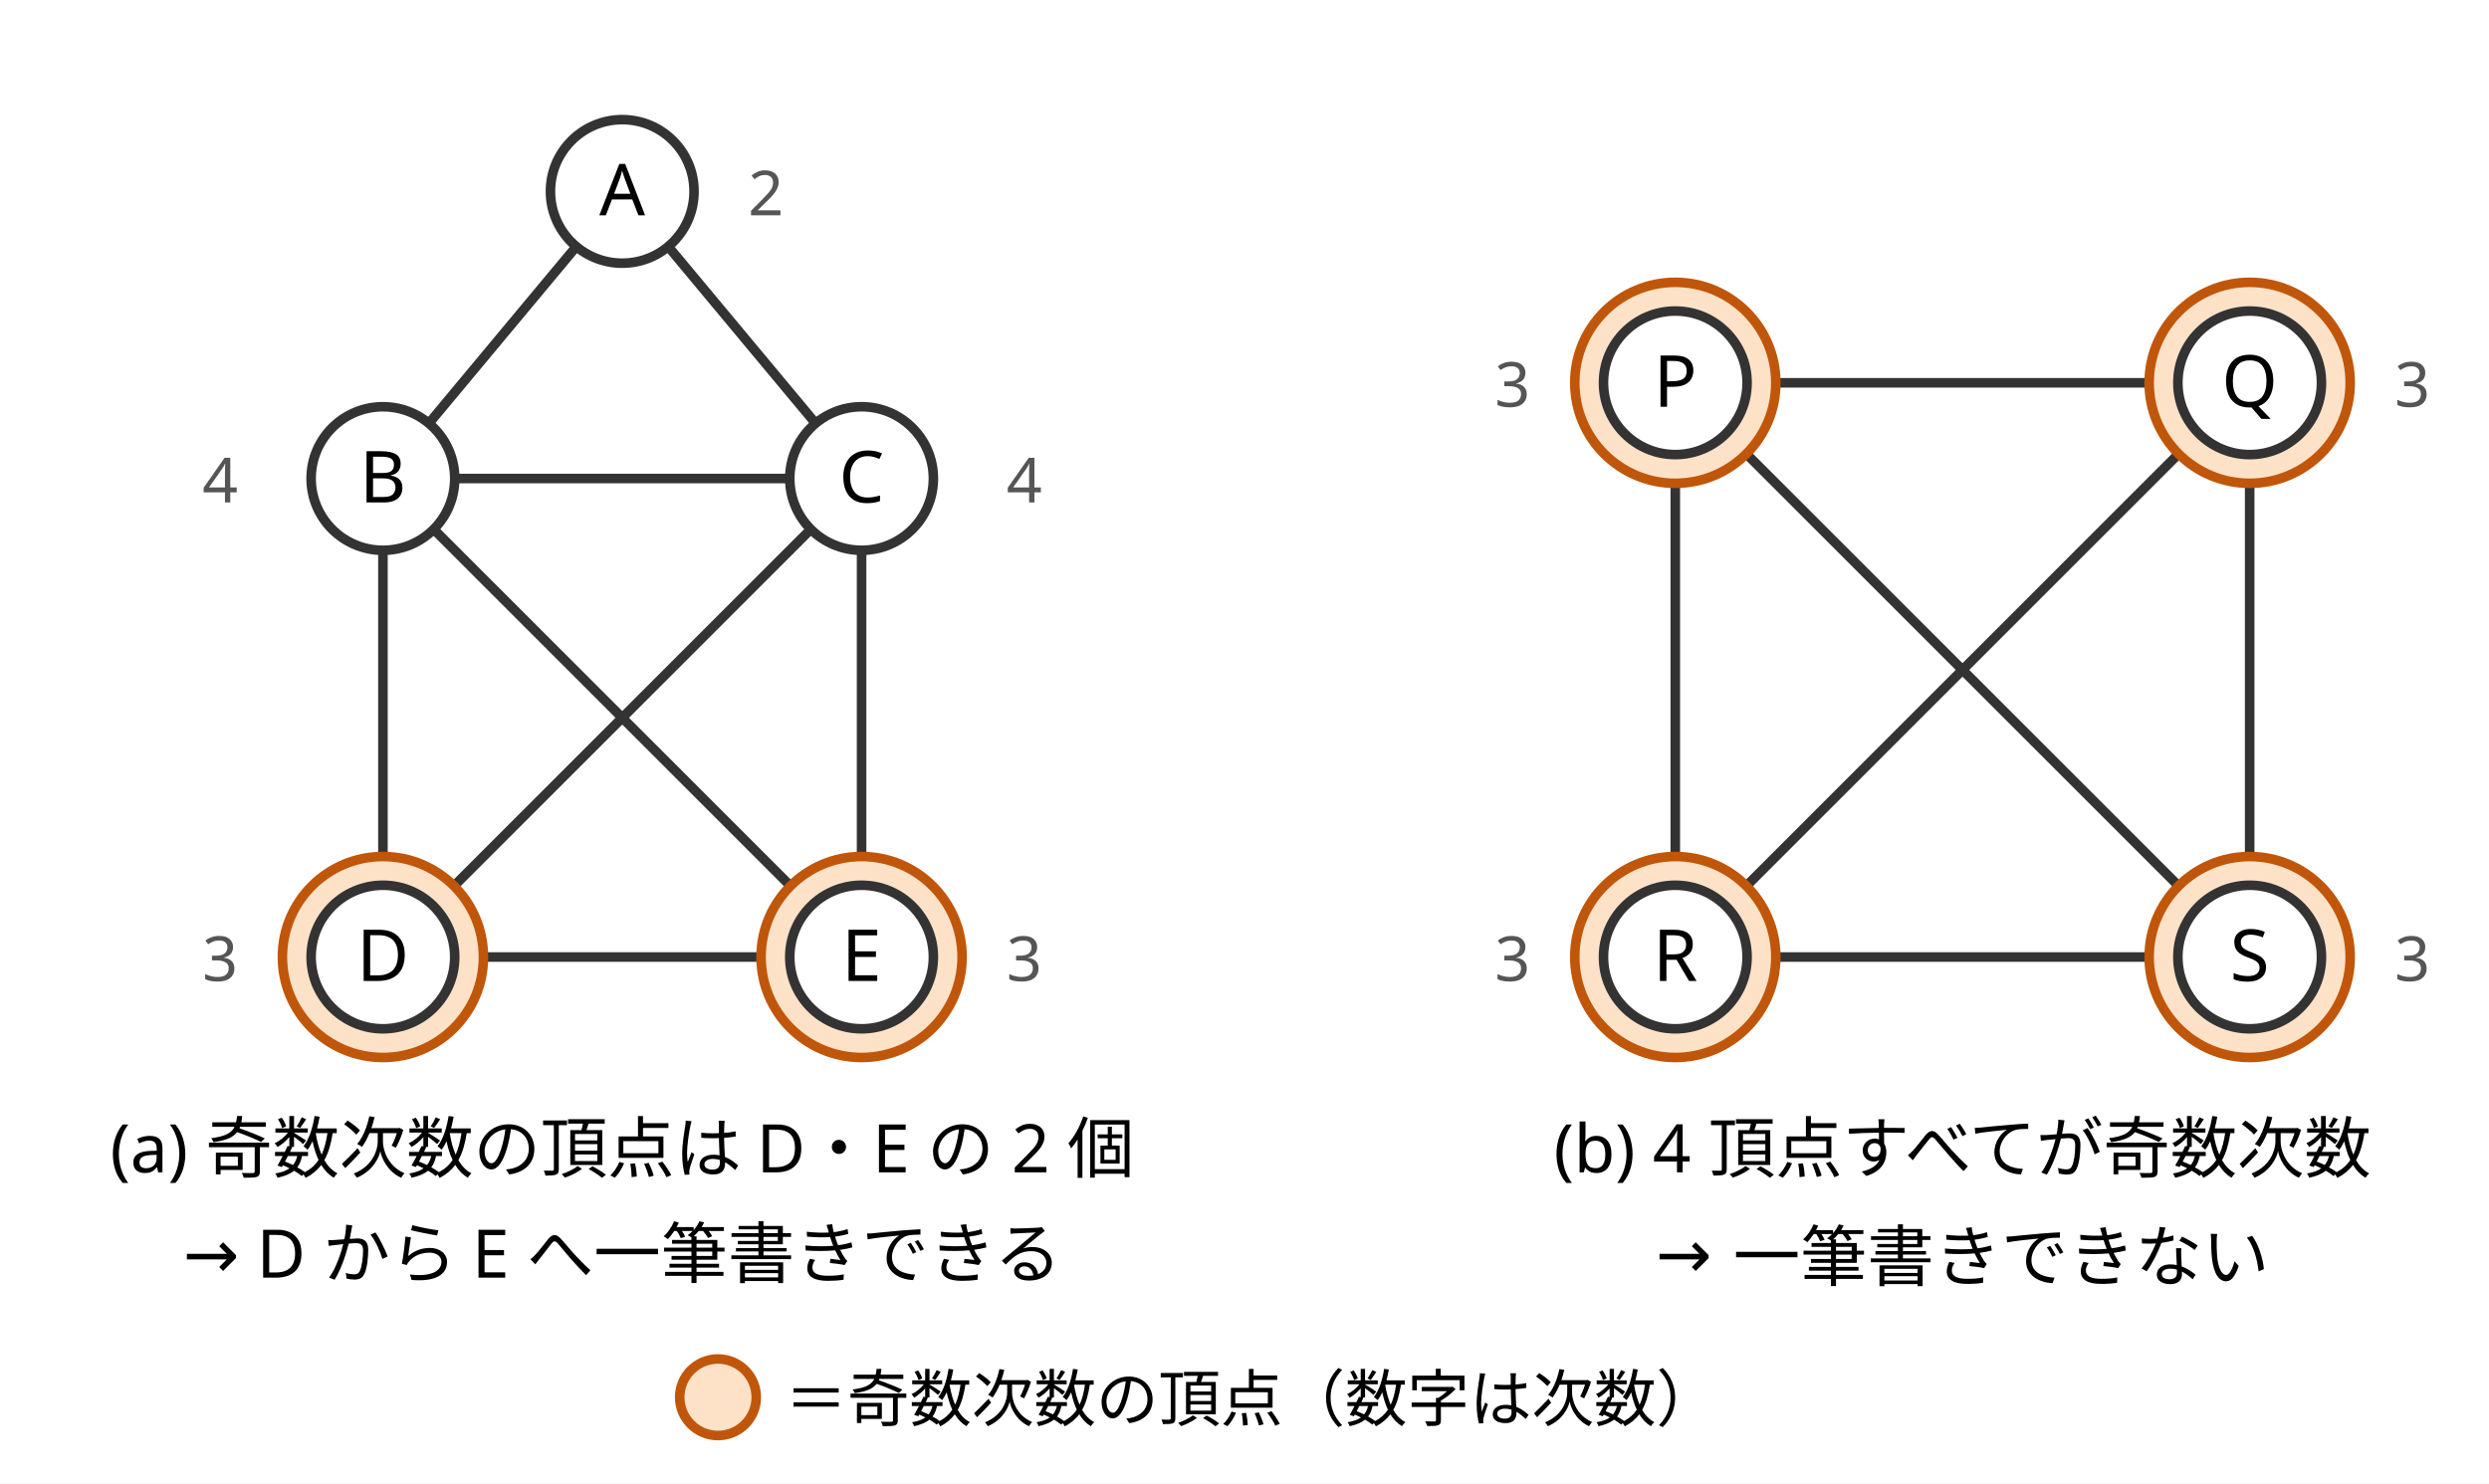
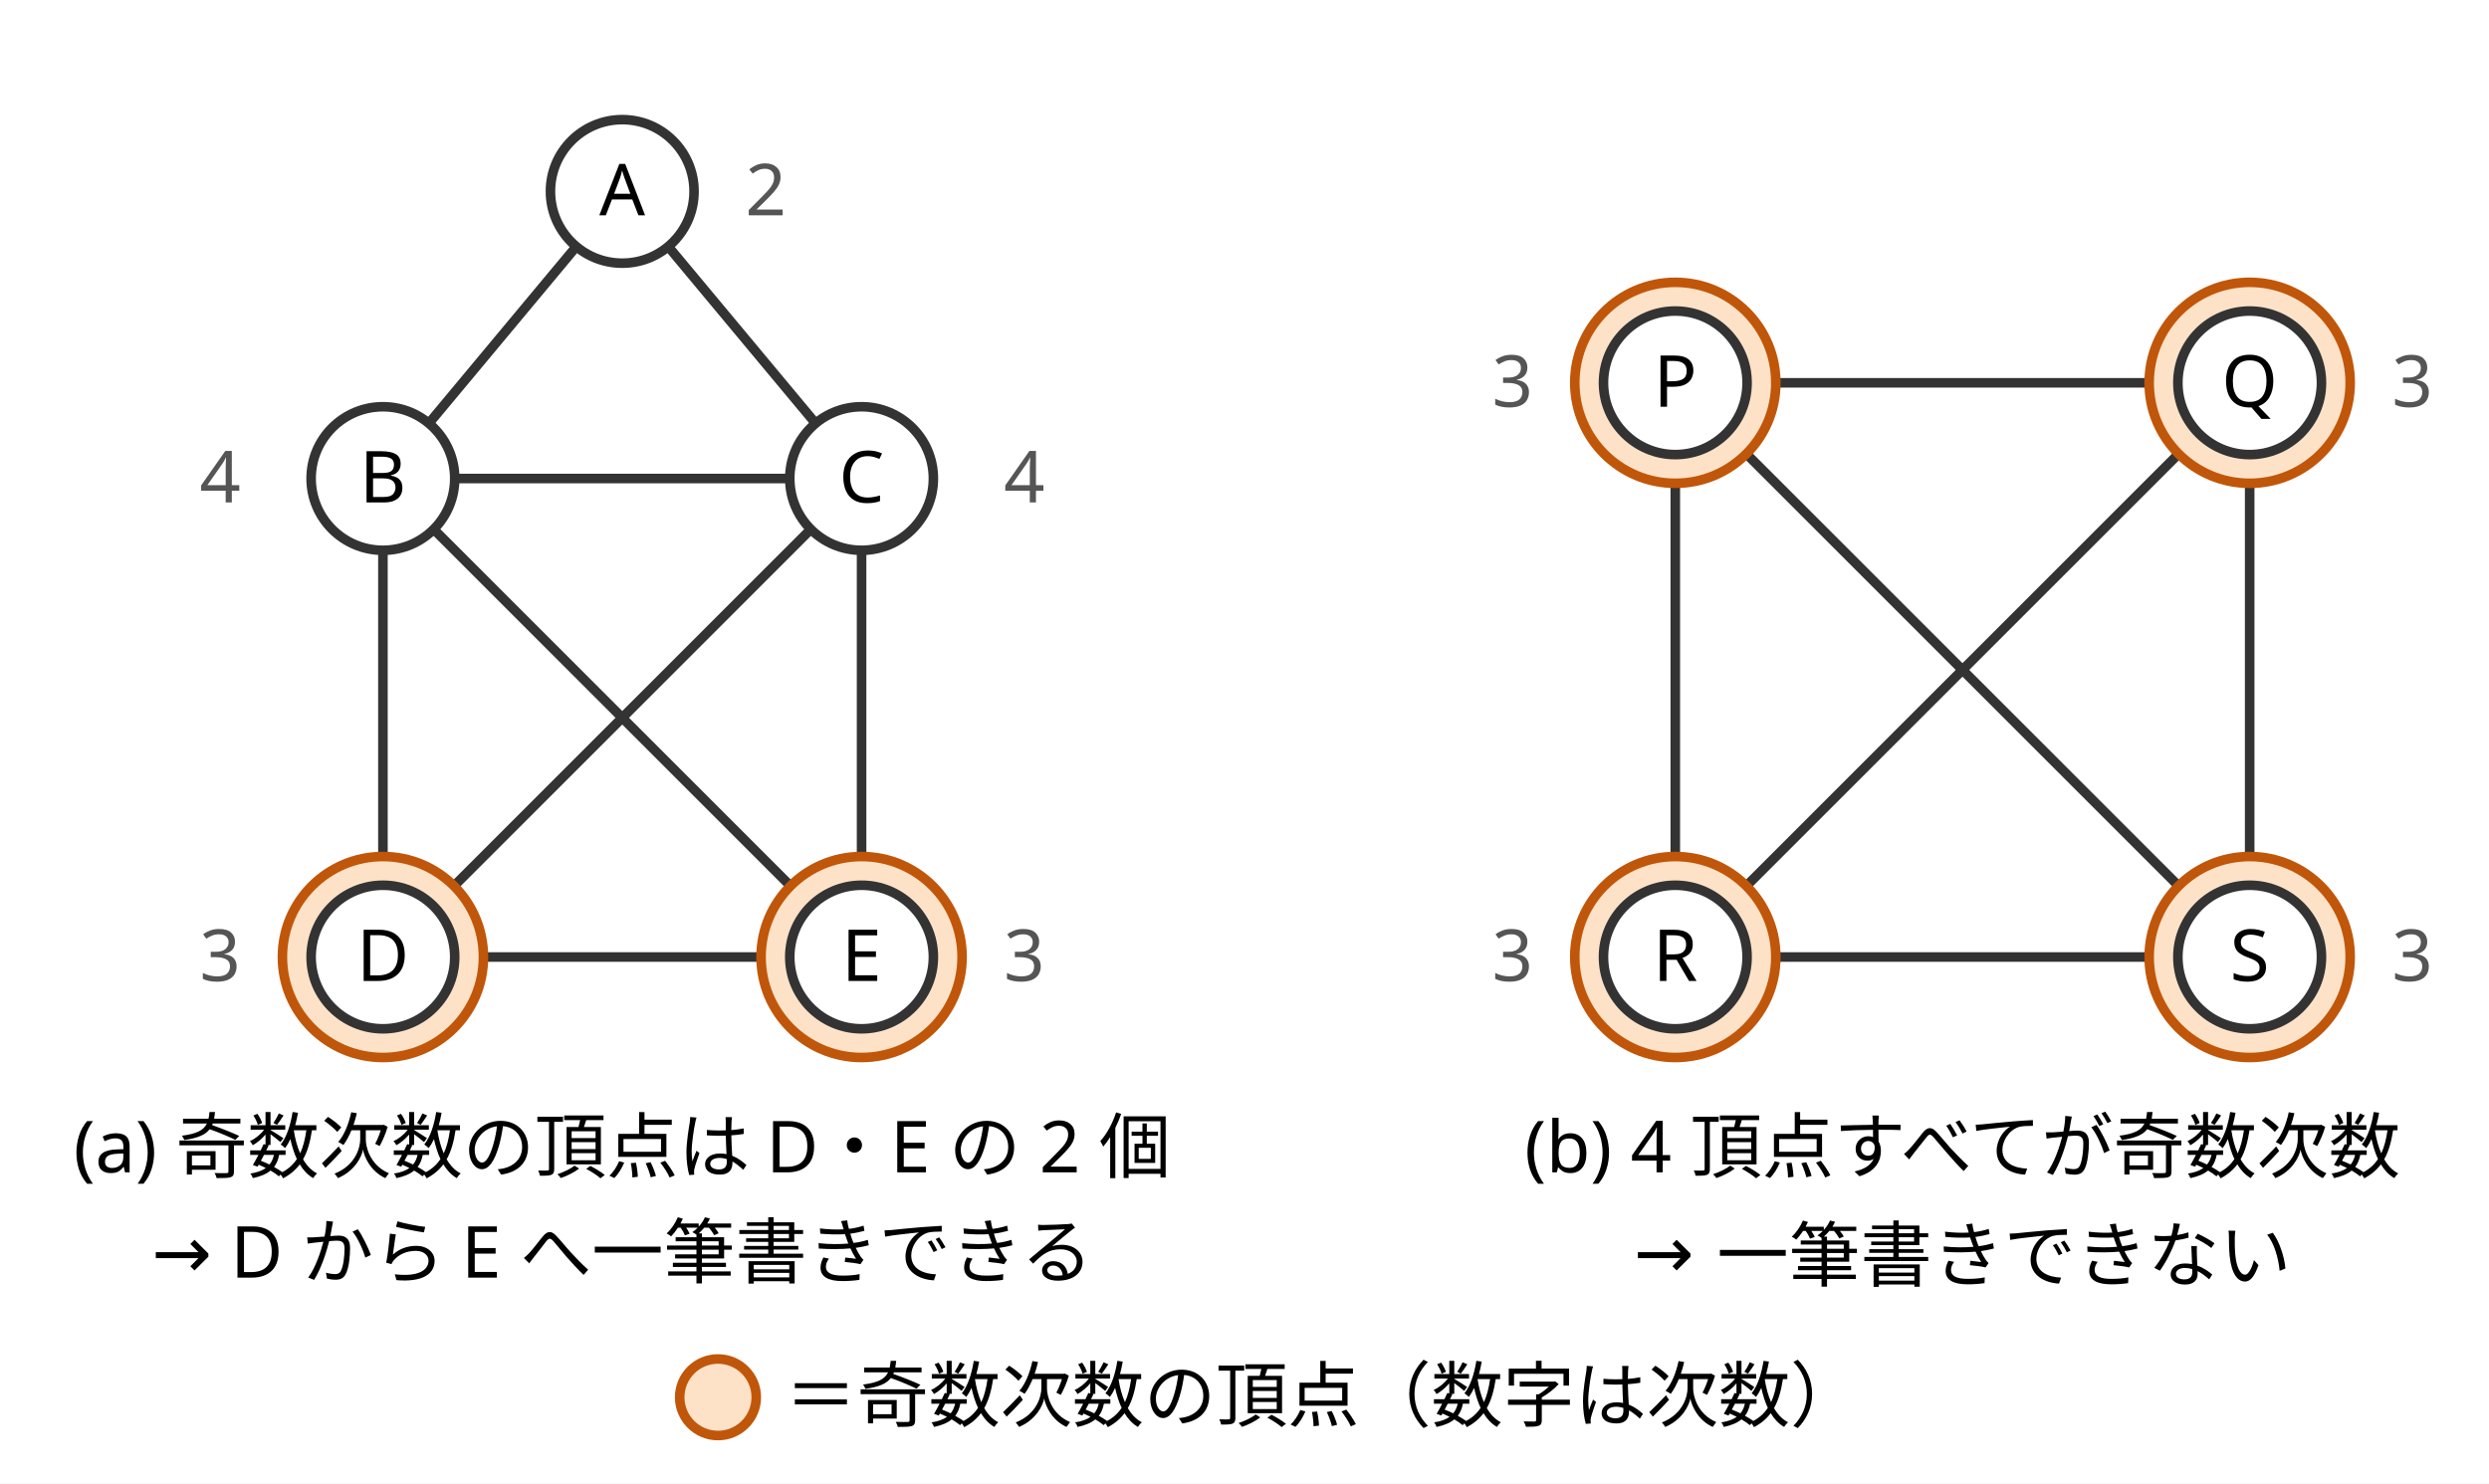
- <svg xmlns="http://www.w3.org/2000/svg" viewBox="0 0 520 310" font-family="sans-serif">
+ <svg xmlns="http://www.w3.org/2000/svg" viewBox="0 0 520 310" width="520" height="310" font-family="sans-serif">
  <rect width="520" height="310" fill="#fff" />
  <line x1="130" y1="40" x2="80" y2="100" stroke="#333" stroke-width="2" />
  <line x1="130" y1="40" x2="180" y2="100" stroke="#333" stroke-width="2" />
  <line x1="80" y1="100" x2="180" y2="100" stroke="#333" stroke-width="2" />
  <line x1="80" y1="100" x2="80" y2="200" stroke="#333" stroke-width="2" />
  <line x1="180" y1="100" x2="180" y2="200" stroke="#333" stroke-width="2" />
  <line x1="80" y1="200" x2="180" y2="200" stroke="#333" stroke-width="2" />
  <line x1="80" y1="100" x2="180" y2="200" stroke="#333" stroke-width="2" />
  <line x1="180" y1="100" x2="80" y2="200" stroke="#333" stroke-width="2" />
  <line x1="350" y1="80" x2="470" y2="80" stroke="#333" stroke-width="2" />
  <line x1="350" y1="80" x2="350" y2="200" stroke="#333" stroke-width="2" />
  <line x1="350" y1="80" x2="470" y2="200" stroke="#333" stroke-width="2" />
  <line x1="470" y1="80" x2="350" y2="200" stroke="#333" stroke-width="2" />
  <line x1="470" y1="80" x2="470" y2="200" stroke="#333" stroke-width="2" />
  <line x1="350" y1="200" x2="470" y2="200" stroke="#333" stroke-width="2" />
  <circle cx="130" cy="40" r="15" fill="#fff" stroke="#333" stroke-width="2" />
  <text x="130" y="45" text-anchor="middle" font-size="15">A</text>
  <circle cx="80" cy="100" r="15" fill="#fff" stroke="#333" stroke-width="2" />
  <text x="80" y="105" text-anchor="middle" font-size="15">B</text>
  <circle cx="180" cy="100" r="15" fill="#fff" stroke="#333" stroke-width="2" />
  <text x="180" y="105" text-anchor="middle" font-size="15">C</text>
  <circle cx="80" cy="200" r="21" fill="#fde2c8" stroke="#c0560a" stroke-width="2" />
  <circle cx="80" cy="200" r="15" fill="#fff" stroke="#333" stroke-width="2" />
  <text x="80" y="205" text-anchor="middle" font-size="15">D</text>
  <circle cx="180" cy="200" r="21" fill="#fde2c8" stroke="#c0560a" stroke-width="2" />
  <circle cx="180" cy="200" r="15" fill="#fff" stroke="#333" stroke-width="2" />
  <text x="180" y="205" text-anchor="middle" font-size="15">E</text>
  <circle cx="350" cy="80" r="21" fill="#fde2c8" stroke="#c0560a" stroke-width="2" />
  <circle cx="350" cy="80" r="15" fill="#fff" stroke="#333" stroke-width="2" />
  <text x="350" y="85" text-anchor="middle" font-size="15">P</text>
  <circle cx="470" cy="80" r="21" fill="#fde2c8" stroke="#c0560a" stroke-width="2" />
  <circle cx="470" cy="80" r="15" fill="#fff" stroke="#333" stroke-width="2" />
  <text x="470" y="85" text-anchor="middle" font-size="15">Q</text>
  <circle cx="350" cy="200" r="21" fill="#fde2c8" stroke="#c0560a" stroke-width="2" />
  <circle cx="350" cy="200" r="15" fill="#fff" stroke="#333" stroke-width="2" />
  <text x="350" y="205" text-anchor="middle" font-size="15">R</text>
  <circle cx="470" cy="200" r="21" fill="#fde2c8" stroke="#c0560a" stroke-width="2" />
  <circle cx="470" cy="200" r="15" fill="#fff" stroke="#333" stroke-width="2" />
  <text x="470" y="205" text-anchor="middle" font-size="15">S</text>
-   <text x="160" y="45" text-anchor="middle" font-size="13" fill="#555">2</text>
-   <text x="46" y="105" text-anchor="middle" font-size="13" fill="#555">4</text>
-   <text x="214" y="105" text-anchor="middle" font-size="13" fill="#555">4</text>
-   <text x="46" y="205" text-anchor="middle" font-size="13" fill="#555">3</text>
-   <text x="214" y="205" text-anchor="middle" font-size="13" fill="#555">3</text>
-   <text x="316" y="85" text-anchor="middle" font-size="13" fill="#555">3</text>
-   <text x="504" y="85" text-anchor="middle" font-size="13" fill="#555">3</text>
-   <text x="316" y="205" text-anchor="middle" font-size="13" fill="#555">3</text>
-   <text x="504" y="205" text-anchor="middle" font-size="13" fill="#555">3</text>
-   <text x="130" y="245" text-anchor="middle" font-size="14">(a) 奇数次数の頂点は D・E の 2 個</text>
-   <text x="130" y="267" text-anchor="middle" font-size="14">→ D から E へ一筆書きできる</text>
-   <text x="410" y="245" text-anchor="middle" font-size="14">(b) 4 頂点すべてが奇数次数</text>
-   <text x="410" y="267" text-anchor="middle" font-size="14">→ 一筆書きできない</text>
+   <text x="160" y="45" text-anchor="middle" font-size="15" fill="#555">2</text>
+   <text x="46" y="105" text-anchor="middle" font-size="15" fill="#555">4</text>
+   <text x="214" y="105" text-anchor="middle" font-size="15" fill="#555">4</text>
+   <text x="46" y="205" text-anchor="middle" font-size="15" fill="#555">3</text>
+   <text x="214" y="205" text-anchor="middle" font-size="15" fill="#555">3</text>
+   <text x="316" y="85" text-anchor="middle" font-size="15" fill="#555">3</text>
+   <text x="504" y="85" text-anchor="middle" font-size="15" fill="#555">3</text>
+   <text x="316" y="205" text-anchor="middle" font-size="15" fill="#555">3</text>
+   <text x="504" y="205" text-anchor="middle" font-size="15" fill="#555">3</text>
+   <text x="130" y="245" text-anchor="middle" font-size="15">(a) 奇数次数の頂点は D・E の 2 個</text>
+   <text x="130" y="267" text-anchor="middle" font-size="15">→ D から E へ一筆書きできる</text>
+   <text x="410" y="245" text-anchor="middle" font-size="15">(b) 4 頂点すべてが奇数次数</text>
+   <text x="410" y="267" text-anchor="middle" font-size="15">→ 一筆書きできない</text>
  <circle cx="150" cy="292" r="8" fill="#fde2c8" stroke="#c0560a" stroke-width="2" />
-   <text x="164" y="297" font-size="13">＝奇数次数の頂点（数字は次数）</text>
+   <text x="164" y="297" font-size="15">＝奇数次数の頂点（数字は次数）</text>
</svg>
